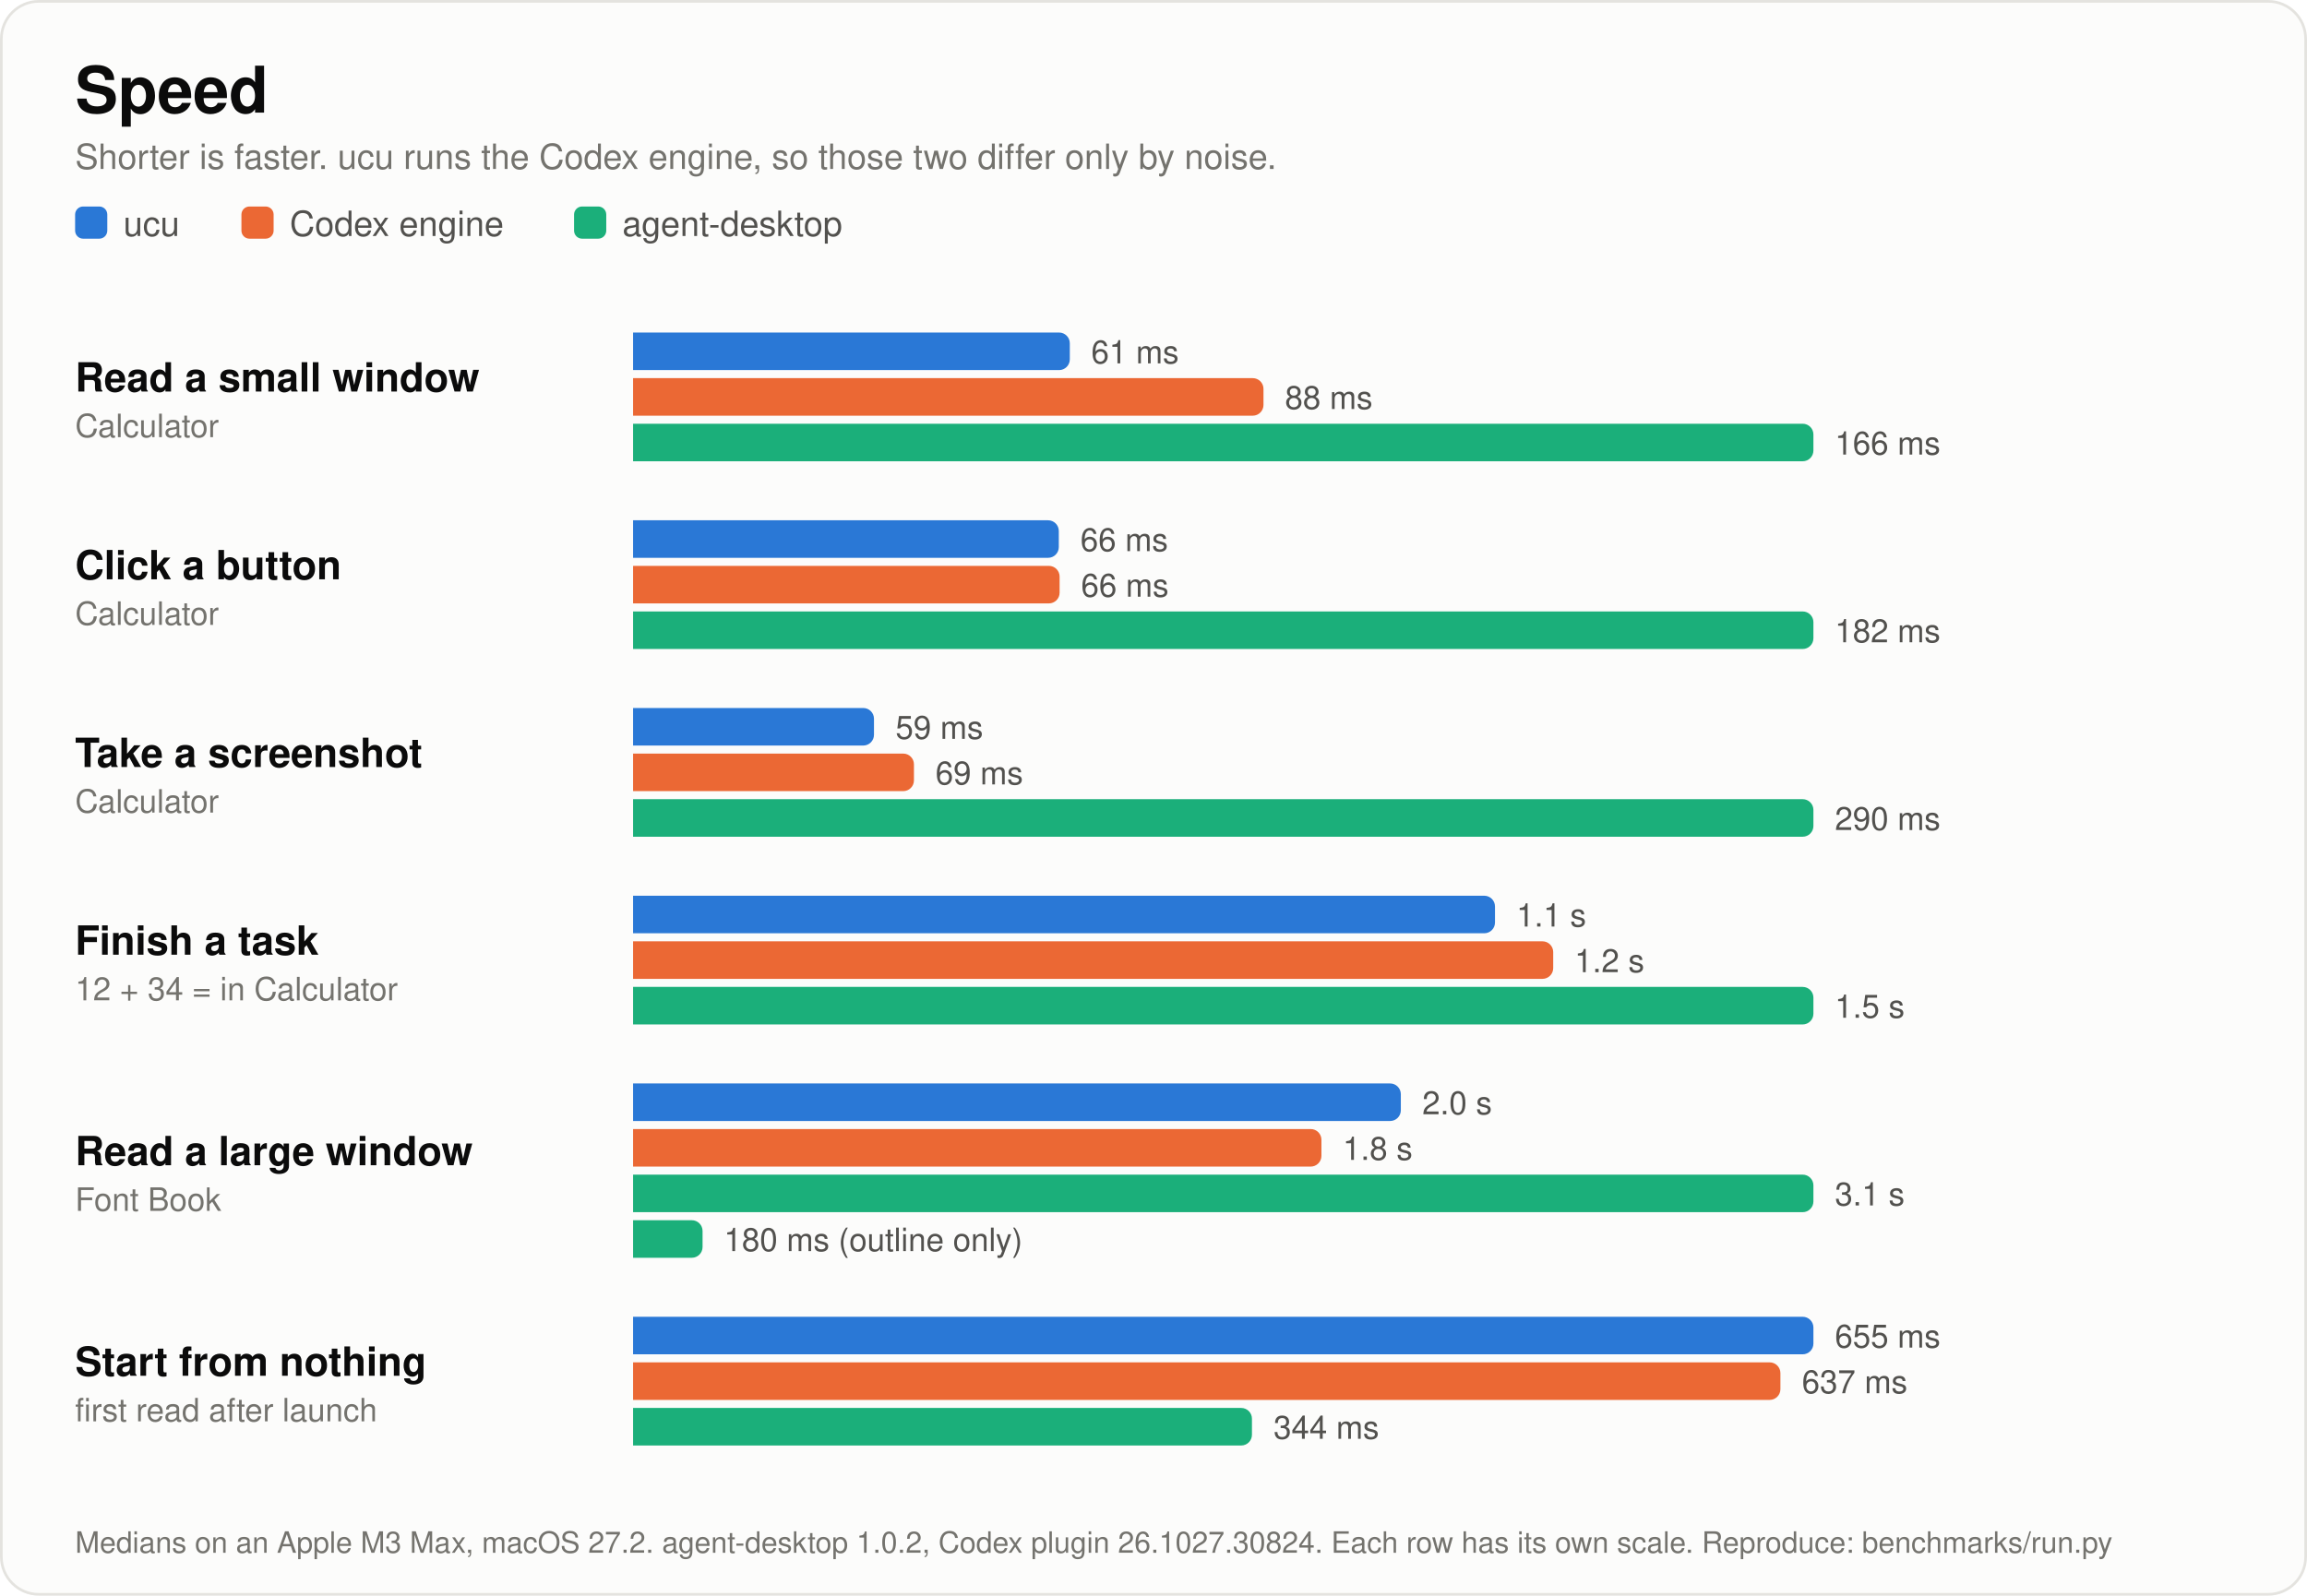
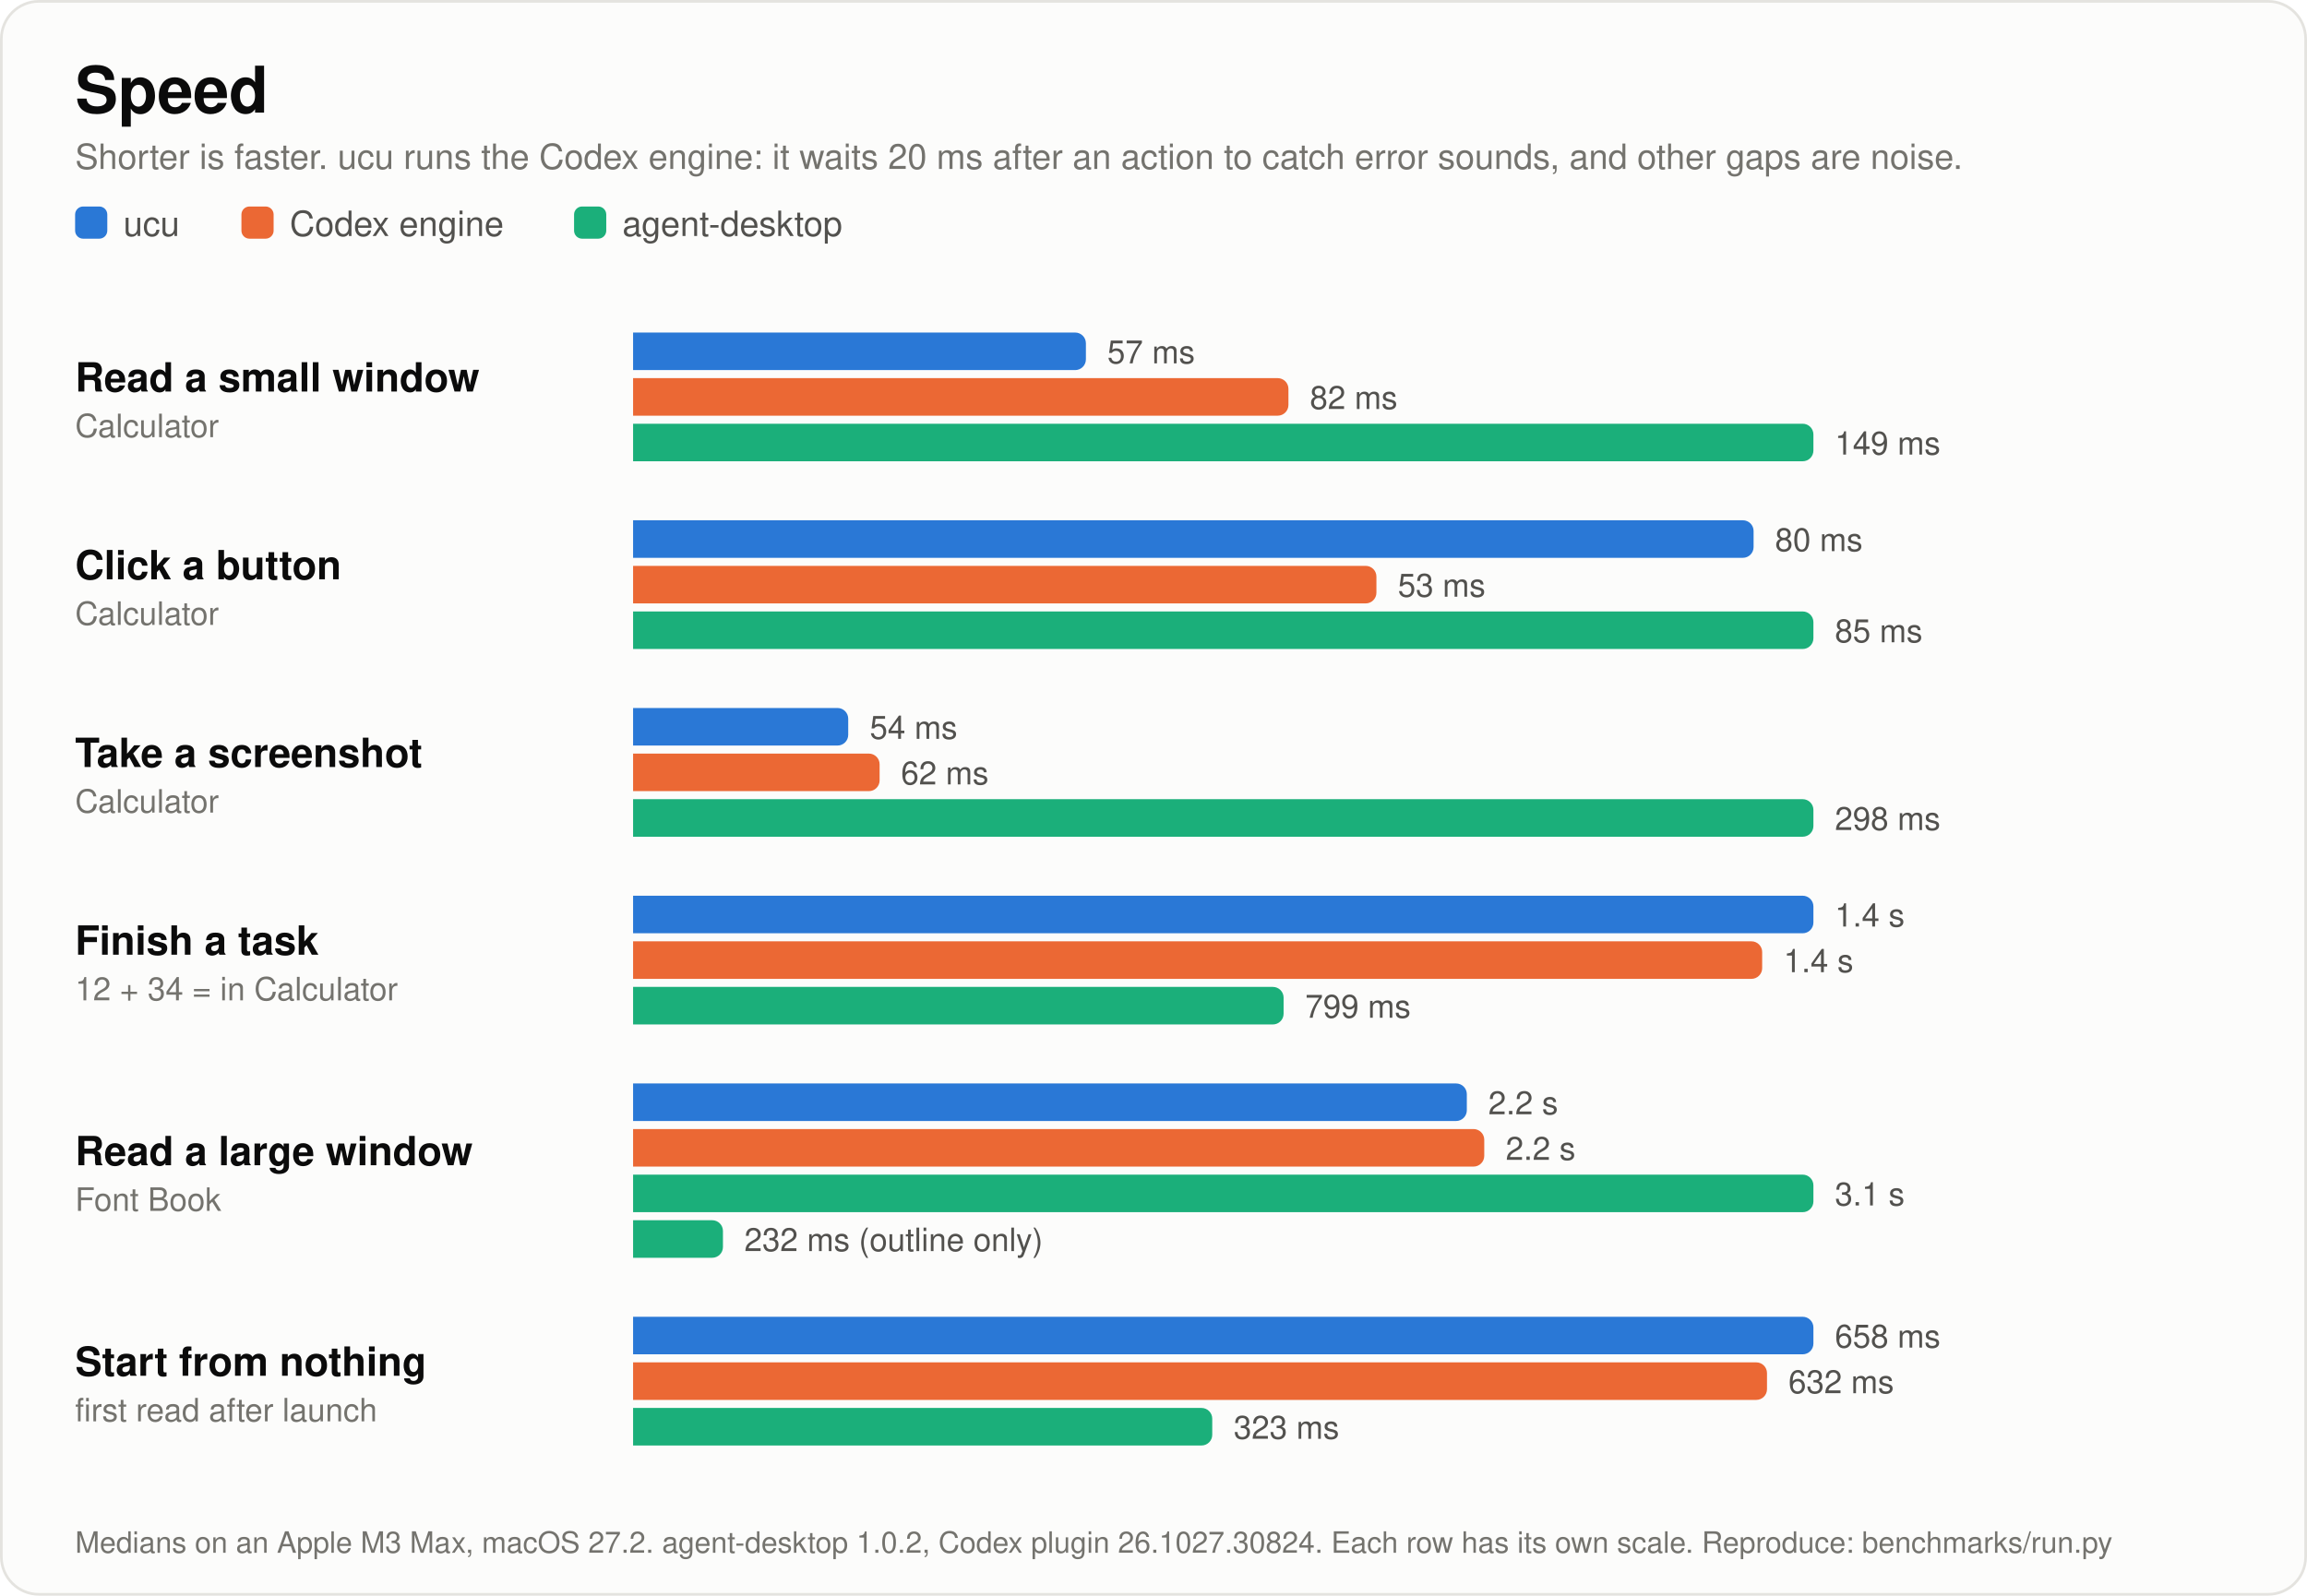
<svg xmlns="http://www.w3.org/2000/svg" viewBox="0 0 860 595" width="860" height="595" font-family="-apple-system, BlinkMacSystemFont, 'Segoe UI', Helvetica, Arial, sans-serif" role="img" aria-label="Speed">
  <rect x="0.5" y="0.5" width="859" height="594" rx="14" fill="#fcfcfb" stroke="#e4e3df" />
  <text x="28" y="42" fill="#0b0b0b" font-size="24" font-weight="700" text-anchor="start">Speed</text>
-   <text x="28" y="63" fill="#74736e" font-size="13" font-weight="400" text-anchor="start">Shorter is faster. ucu runs the Codex engine, so those two differ only by noise.</text>
+   <text x="28" y="63" fill="#74736e" font-size="13" font-weight="400" text-anchor="start">Shorter is faster. ucu runs the Codex engine: it waits 20 ms after an action to catch error sounds, and other gaps are noise.</text>
  <rect x="28" y="77" width="12" height="12" rx="3" fill="#2a78d6" />
  <text x="46" y="88" fill="#52514e" font-size="13" font-weight="400" text-anchor="start">ucu</text>
  <rect x="90" y="77" width="12" height="12" rx="3" fill="#eb6834" />
  <text x="108" y="88" fill="#52514e" font-size="13" font-weight="400" text-anchor="start">Codex engine</text>
  <rect x="214" y="77" width="12" height="12" rx="3" fill="#1baf7a" />
  <text x="232" y="88" fill="#52514e" font-size="13" font-weight="400" text-anchor="start">agent-desktop</text>
  <text x="28" y="146.0" fill="#0b0b0b" font-size="15" font-weight="600" text-anchor="start">Read a small window</text>
  <text x="28" y="163.0" fill="#74736e" font-size="12" font-weight="400" text-anchor="start">Calculator</text>
-   <path d="M236 124h158.8a4 4 0 0 1 4 4v6a4 4 0 0 1 -4 4h-158.8z" fill="#2a78d6" />
-   <text x="406.776" y="135.5" fill="#52514e" font-size="12" font-weight="400" text-anchor="start">61 ms</text>
-   <path d="M236 141h231.0a4 4 0 0 1 4 4v6a4 4 0 0 1 -4 4h-231.0z" fill="#eb6834" />
-   <text x="479.003" y="152.5" fill="#52514e" font-size="12" font-weight="400" text-anchor="start">88 ms</text>
+   <path d="M236 124h164.8a4 4 0 0 1 4 4v6a4 4 0 0 1 -4 4h-164.8z" fill="#2a78d6" />
+   <text x="412.775" y="135.5" fill="#52514e" font-size="12" font-weight="400" text-anchor="start">57 ms</text>
+   <path d="M236 141h240.3a4 4 0 0 1 4 4v6a4 4 0 0 1 -4 4h-240.3z" fill="#eb6834" />
+   <text x="488.28" y="152.5" fill="#52514e" font-size="12" font-weight="400" text-anchor="start">82 ms</text>
  <path d="M236 158h436.0a4 4 0 0 1 4 4v6a4 4 0 0 1 -4 4h-436.0z" fill="#1baf7a" />
-   <text x="684.0" y="169.5" fill="#52514e" font-size="12" font-weight="400" text-anchor="start">166 ms</text>
+   <text x="684.0" y="169.5" fill="#52514e" font-size="12" font-weight="400" text-anchor="start">149 ms</text>
  <text x="28" y="216.0" fill="#0b0b0b" font-size="15" font-weight="600" text-anchor="start">Click a button</text>
  <text x="28" y="233.0" fill="#74736e" font-size="12" font-weight="400" text-anchor="start">Calculator</text>
-   <path d="M236 194h154.7a4 4 0 0 1 4 4v6a4 4 0 0 1 -4 4h-154.7z" fill="#2a78d6" />
-   <text x="402.748" y="205.5" fill="#52514e" font-size="12" font-weight="400" text-anchor="start">66 ms</text>
-   <path d="M236 211h155.0a4 4 0 0 1 4 4v6a4 4 0 0 1 -4 4h-155.0z" fill="#eb6834" />
-   <text x="402.99" y="222.5" fill="#52514e" font-size="12" font-weight="400" text-anchor="start">66 ms</text>
+   <path d="M236 194h413.7a4 4 0 0 1 4 4v6a4 4 0 0 1 -4 4h-413.7z" fill="#2a78d6" />
+   <text x="661.689" y="205.5" fill="#52514e" font-size="12" font-weight="400" text-anchor="start">80 ms</text>
+   <path d="M236 211h273.1a4 4 0 0 1 4 4v6a4 4 0 0 1 -4 4h-273.1z" fill="#eb6834" />
+   <text x="521.075" y="222.5" fill="#52514e" font-size="12" font-weight="400" text-anchor="start">53 ms</text>
  <path d="M236 228h436.0a4 4 0 0 1 4 4v6a4 4 0 0 1 -4 4h-436.0z" fill="#1baf7a" />
-   <text x="684.0" y="239.5" fill="#52514e" font-size="12" font-weight="400" text-anchor="start">182 ms</text>
+   <text x="684.0" y="239.5" fill="#52514e" font-size="12" font-weight="400" text-anchor="start">85 ms</text>
  <text x="28" y="286.0" fill="#0b0b0b" font-size="15" font-weight="600" text-anchor="start">Take a screenshot</text>
  <text x="28" y="303.0" fill="#74736e" font-size="12" font-weight="400" text-anchor="start">Calculator</text>
-   <path d="M236 264h85.8a4 4 0 0 1 4 4v6a4 4 0 0 1 -4 4h-85.8z" fill="#2a78d6" />
-   <text x="333.824" y="275.5" fill="#52514e" font-size="12" font-weight="400" text-anchor="start">59 ms</text>
-   <path d="M236 281h100.7a4 4 0 0 1 4 4v6a4 4 0 0 1 -4 4h-100.7z" fill="#eb6834" />
-   <text x="348.718" y="292.5" fill="#52514e" font-size="12" font-weight="400" text-anchor="start">69 ms</text>
+   <path d="M236 264h76.2a4 4 0 0 1 4 4v6a4 4 0 0 1 -4 4h-76.2z" fill="#2a78d6" />
+   <text x="324.214" y="275.5" fill="#52514e" font-size="12" font-weight="400" text-anchor="start">54 ms</text>
+   <path d="M236 281h87.9a4 4 0 0 1 4 4v6a4 4 0 0 1 -4 4h-87.9z" fill="#eb6834" />
+   <text x="335.863" y="292.5" fill="#52514e" font-size="12" font-weight="400" text-anchor="start">62 ms</text>
  <path d="M236 298h436.0a4 4 0 0 1 4 4v6a4 4 0 0 1 -4 4h-436.0z" fill="#1baf7a" />
-   <text x="684.0" y="309.5" fill="#52514e" font-size="12" font-weight="400" text-anchor="start">290 ms</text>
+   <text x="684.0" y="309.5" fill="#52514e" font-size="12" font-weight="400" text-anchor="start">298 ms</text>
  <text x="28" y="356.0" fill="#0b0b0b" font-size="15" font-weight="600" text-anchor="start">Finish a task</text>
  <text x="28" y="373.0" fill="#74736e" font-size="12" font-weight="400" text-anchor="start">12 + 34 = in Calculator</text>
-   <path d="M236 334h317.3a4 4 0 0 1 4 4v6a4 4 0 0 1 -4 4h-317.3z" fill="#2a78d6" />
-   <text x="565.289" y="345.5" fill="#52514e" font-size="12" font-weight="400" text-anchor="start">1.1 s</text>
-   <path d="M236 351h339.0a4 4 0 0 1 4 4v6a4 4 0 0 1 -4 4h-339.0z" fill="#eb6834" />
-   <text x="586.964" y="362.5" fill="#52514e" font-size="12" font-weight="400" text-anchor="start">1.2 s</text>
-   <path d="M236 368h436.0a4 4 0 0 1 4 4v6a4 4 0 0 1 -4 4h-436.0z" fill="#1baf7a" />
-   <text x="684.0" y="379.5" fill="#52514e" font-size="12" font-weight="400" text-anchor="start">1.5 s</text>
+   <path d="M236 334h436.0a4 4 0 0 1 4 4v6a4 4 0 0 1 -4 4h-436.0z" fill="#2a78d6" />
+   <text x="684.0" y="345.5" fill="#52514e" font-size="12" font-weight="400" text-anchor="start">1.4 s</text>
+   <path d="M236 351h416.9a4 4 0 0 1 4 4v6a4 4 0 0 1 -4 4h-416.9z" fill="#eb6834" />
+   <text x="664.899" y="362.5" fill="#52514e" font-size="12" font-weight="400" text-anchor="start">1.4 s</text>
+   <path d="M236 368h238.5a4 4 0 0 1 4 4v6a4 4 0 0 1 -4 4h-238.5z" fill="#1baf7a" />
+   <text x="486.548" y="379.5" fill="#52514e" font-size="12" font-weight="400" text-anchor="start">799 ms</text>
  <text x="28" y="434.5" fill="#0b0b0b" font-size="15" font-weight="600" text-anchor="start">Read a large window</text>
  <text x="28" y="451.5" fill="#74736e" font-size="12" font-weight="400" text-anchor="start">Font Book</text>
-   <path d="M236 404h282.2a4 4 0 0 1 4 4v6a4 4 0 0 1 -4 4h-282.2z" fill="#2a78d6" />
-   <text x="530.182" y="415.5" fill="#52514e" font-size="12" font-weight="400" text-anchor="start">2.0 s</text>
-   <path d="M236 421h252.6a4 4 0 0 1 4 4v6a4 4 0 0 1 -4 4h-252.6z" fill="#eb6834" />
-   <text x="500.56" y="432.5" fill="#52514e" font-size="12" font-weight="400" text-anchor="start">1.8 s</text>
+   <path d="M236 404h306.8a4 4 0 0 1 4 4v6a4 4 0 0 1 -4 4h-306.8z" fill="#2a78d6" />
+   <text x="554.802" y="415.5" fill="#52514e" font-size="12" font-weight="400" text-anchor="start">2.2 s</text>
+   <path d="M236 421h313.3a4 4 0 0 1 4 4v6a4 4 0 0 1 -4 4h-313.3z" fill="#eb6834" />
+   <text x="561.294" y="432.5" fill="#52514e" font-size="12" font-weight="400" text-anchor="start">2.2 s</text>
  <path d="M236 438h436.0a4 4 0 0 1 4 4v6a4 4 0 0 1 -4 4h-436.0z" fill="#1baf7a" />
  <text x="684.0" y="449.5" fill="#52514e" font-size="12" font-weight="400" text-anchor="start">3.1 s</text>
-   <path d="M236 455h21.9a4 4 0 0 1 4 4v6a4 4 0 0 1 -4 4h-21.9z" fill="#1baf7a" />
-   <text x="269.876" y="466.5" fill="#52514e" font-size="12" font-weight="400" text-anchor="start">180 ms (outline only)</text>
+   <path d="M236 455h29.5a4 4 0 0 1 4 4v6a4 4 0 0 1 -4 4h-29.5z" fill="#1baf7a" />
+   <text x="277.465" y="466.5" fill="#52514e" font-size="12" font-weight="400" text-anchor="start">232 ms (outline only)</text>
  <text x="28" y="513.0" fill="#0b0b0b" font-size="15" font-weight="600" text-anchor="start">Start from nothing</text>
  <text x="28" y="530.0" fill="#74736e" font-size="12" font-weight="400" text-anchor="start">first read after launch</text>
  <path d="M236 491h436.0a4 4 0 0 1 4 4v6a4 4 0 0 1 -4 4h-436.0z" fill="#2a78d6" />
-   <text x="684.0" y="502.5" fill="#52514e" font-size="12" font-weight="400" text-anchor="start">655 ms</text>
-   <path d="M236 508h423.7a4 4 0 0 1 4 4v6a4 4 0 0 1 -4 4h-423.7z" fill="#eb6834" />
-   <text x="671.707" y="519.5" fill="#52514e" font-size="12" font-weight="400" text-anchor="start">637 ms</text>
-   <path d="M236 525h226.7a4 4 0 0 1 4 4v6a4 4 0 0 1 -4 4h-226.7z" fill="#1baf7a" />
-   <text x="474.748" y="536.5" fill="#52514e" font-size="12" font-weight="400" text-anchor="start">344 ms</text>
+   <text x="684.0" y="502.5" fill="#52514e" font-size="12" font-weight="400" text-anchor="start">658 ms</text>
+   <path d="M236 508h418.7a4 4 0 0 1 4 4v6a4 4 0 0 1 -4 4h-418.7z" fill="#eb6834" />
+   <text x="666.678" y="519.5" fill="#52514e" font-size="12" font-weight="400" text-anchor="start">632 ms</text>
+   <path d="M236 525h211.9a4 4 0 0 1 4 4v6a4 4 0 0 1 -4 4h-211.9z" fill="#1baf7a" />
+   <text x="459.887" y="536.5" fill="#52514e" font-size="12" font-weight="400" text-anchor="start">323 ms</text>
  <text x="28" y="579" fill="#74736e" font-size="11" font-weight="400" text-anchor="start">Medians on an Apple M3 Max, macOS 27.2. agent-desktop 1.0.2, Codex plugin 26.1027.30824. Each row has its own scale. Reproduce: benchmarks/run.py</text>
</svg>
